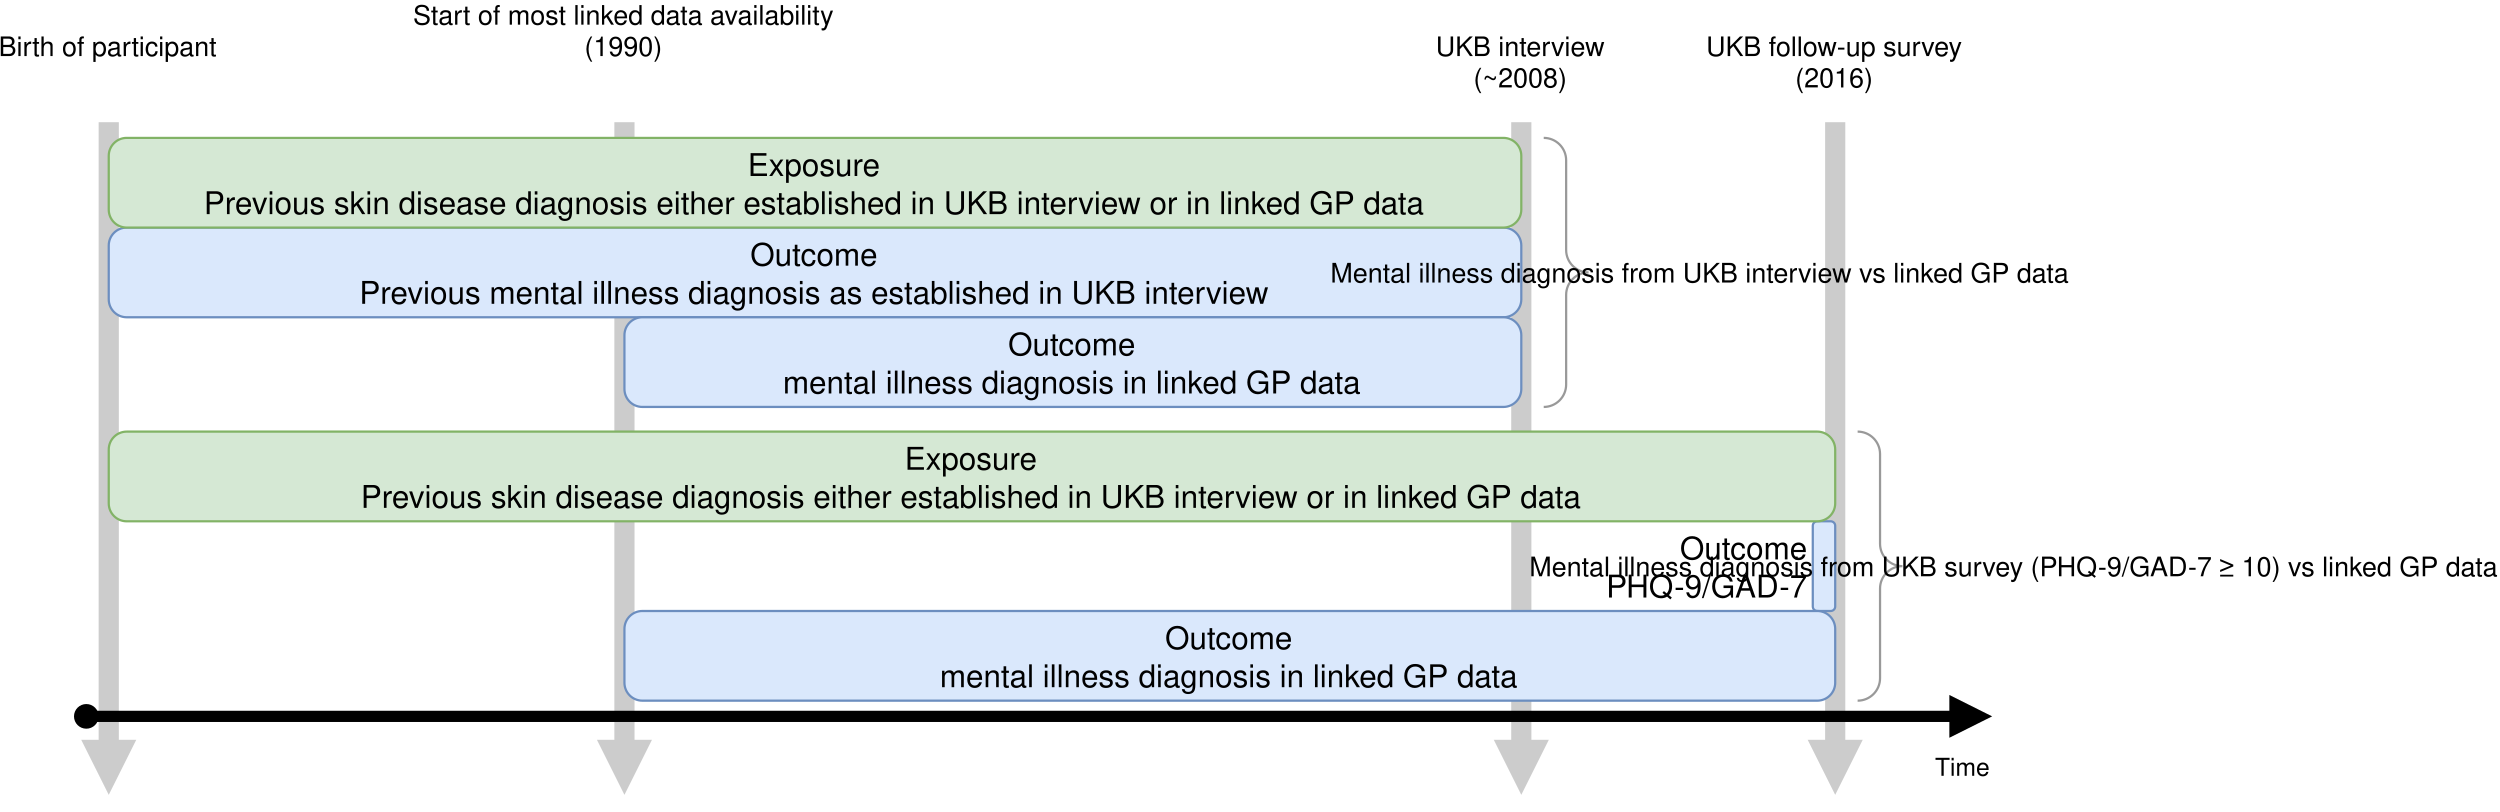
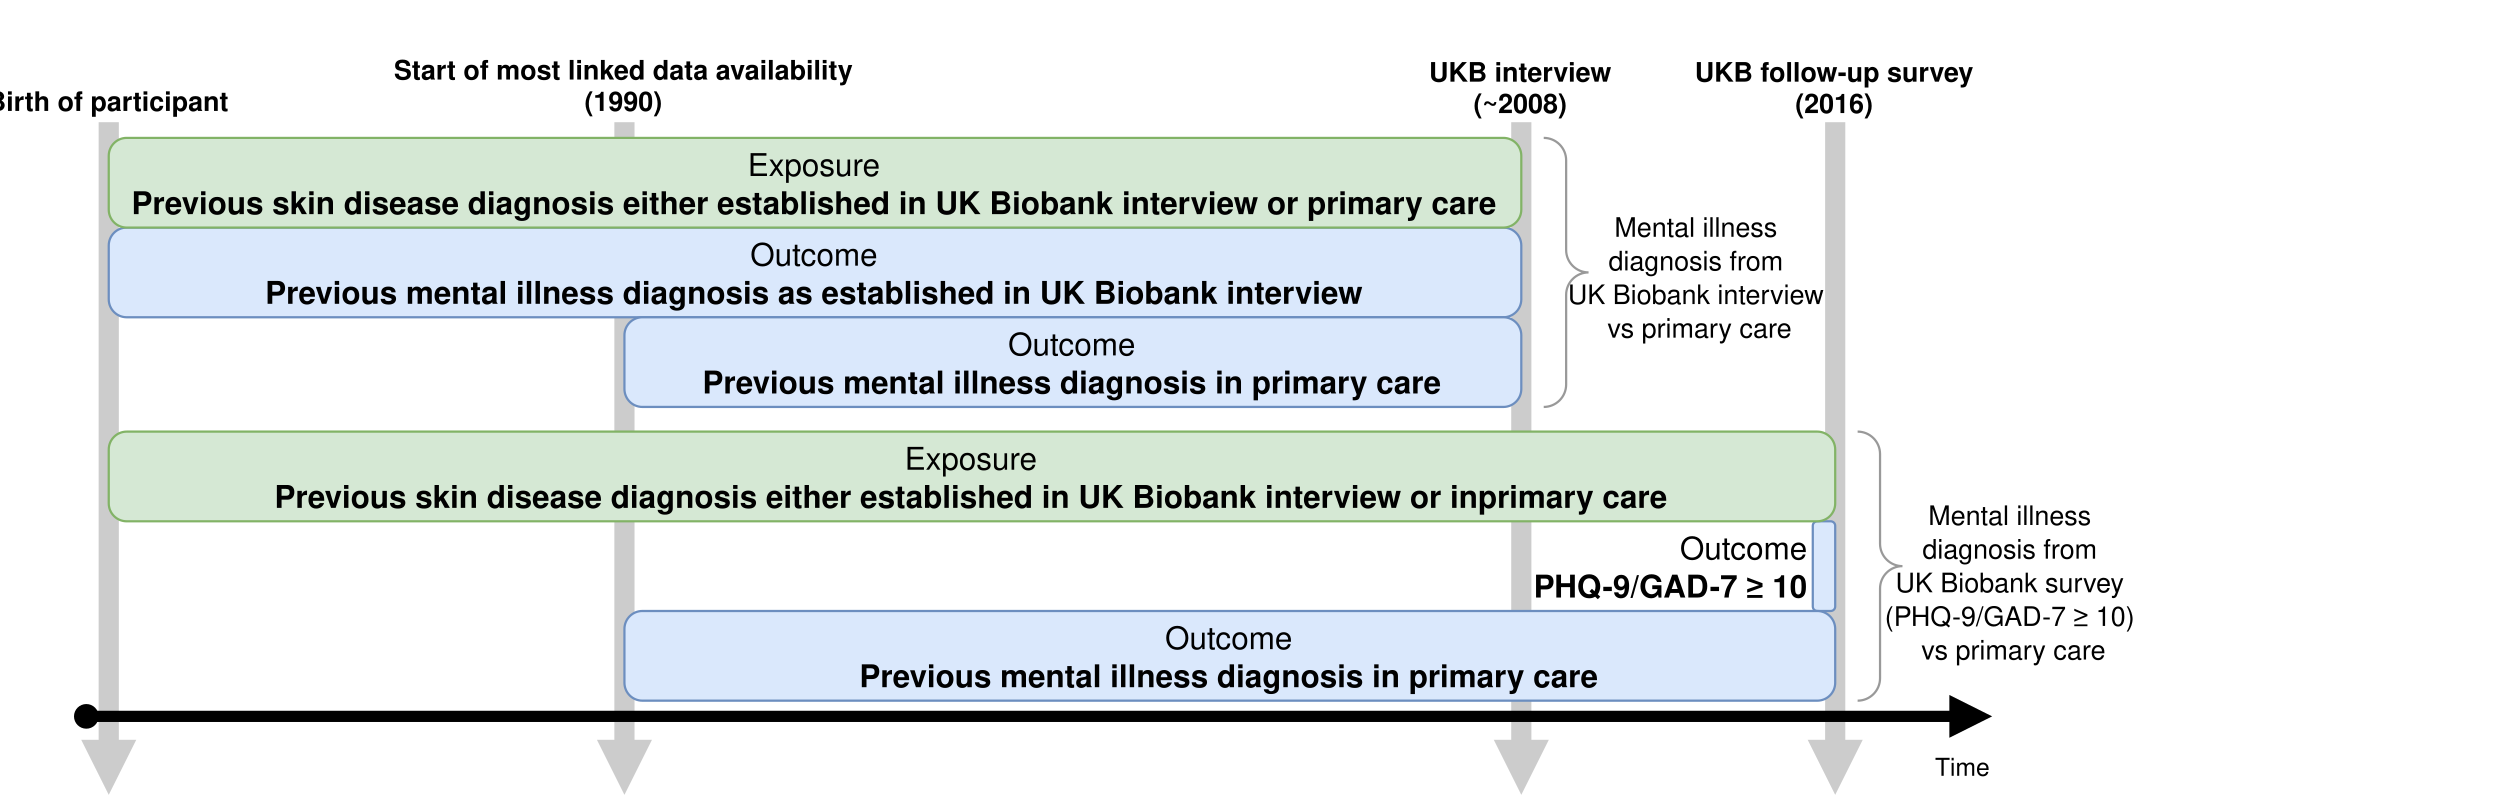
- <svg xmlns="http://www.w3.org/2000/svg" version="1.1" width="1115px" height="362px" viewBox="-0.5 -0.5 1115 362" content="&lt;mxfile host=&quot;Electron&quot; modified=&quot;2023-01-17T10:10:07.549Z&quot; agent=&quot;5.0 (Macintosh; Intel Mac OS X 10_15_7) AppleWebKit/537.36 (KHTML, like Gecko) draw.io/20.3.0 Chrome/104.0.511.114 Electron/20.1.3 Safari/537.36&quot; etag=&quot;lfQ_xtfAD3WryrXgb2Wp&quot; version=&quot;20.3.0&quot; type=&quot;device&quot; pages=&quot;2&quot;&gt;&lt;diagram name=&quot;main&quot; id=&quot;rfESgbqFpovChh8tzEwj&quot;&gt;7VvbduI2FP0a1kofyPIdeIQQkjVNGqZpm8csYQujIluuLHOZh357Jd+wZQNxhkBmauYh9pGso8ve+xzJno5+423uKAgWj8SBuKMpzqajjzuapvatPv8jLNvEYg30xOBS5KSVdoZn9A2mRiW1RsiBYakiIwQzFJSNNvF9aLOSDVBK1uVqc4LLXgPgworh2Qa4an1BDlsk1r6p7Oz3ELmLzLOqpCUeyCqnhnABHLIumPTbjn5DCWHJlbe5gVhMXjYv8y+vX5e93yeDRzOabHzw+hfzukljkyaP5EOg0Gfvbpr1vmzHzt3f38LhvWmqDvX8266WNL0COErnq6NZmDsZOWjFL11xmZlmYhLYNp1Z65+IxFZgL11KIt/p2gQT2tGHwquPGAI4eTqtmbU3QpRPraaQeTIqhmwUAD601A8fw6zim8oWXqvUR63UOw36zlDAh9/NMLGXvM6CebxDY5VfhoySZQ6IAbfMic9S9Kp8aUf8+ew2uZsgvHuadzottcSzvOgmGTt3rc9N8S/3Uii5iX+8BIMZxFMS8kkiPi+z+cpCXmm0gmI6AH6QKjAS8FKAkVtbfZgWzAhjxMscjAh1IM38+8SHeUm+aFIp4UtDXOLzHhDhcqwIt769IHRKkM/GiHKWJn1S8nk/Cs0UwtApkTUF6h0kHmR0yyukspPV32a3KQXXOwZnBF4UyJvZKMSAoVVZAUAqJG7uLe9APLKd98xb6l2zlHILIYmoDdOHiow73I4pt8NR5ELWuJ18NrJ2yHwewlIT/KIwrTtTLAkN5EFpKA+J4c9fR4lSY7LuRoHgZURXcHuI3zKbj3u50hTV+qVJm61CtApxGoXo9U8kEXJDP6BGqJdIIZ4Fv7IUwiOhuMbIX0JHpKqAATH0FUAcyggjtq2mEVfqYKAclI825WgF5VyCohknEhS5oc8tKLUL13RPUkw6kADpCsH1iXONfzVF6bfJRqsNF9AG61TaIDf0A2qDWdGGP5AHG7ON8yUrJ6s4xYhtJU4VGWlWOCczhibLvpcwORMyzmA4ZzWMSYj1MTBWrgd6z7wIlDPEaeb7oJuf1+1r6Ch0Px6bg71xS4i5HC/CAPi1ybCo3A1jNRdZsKoFm2r++xQxmwjg70tV8/g0pXCFSBSKPJmjCcTDwNiHoTA5CLg+R2mYzBDHEifCDKNwEWfSSHSxQWStTZmTkVbM5UmRCBzHAuikZCtwtxgXjWqscwDsz+26WGfZfTibCwJSO21AU94T+jzkOKKbx6PfruYsJDhicJi7Fp5dChwEyzFszee/Mf+FX7h5iwJIwq0rvQr7Lb2G/oayn+klGjXdPOqfkjNHiBKzIt9t3k3zLefB7LClwaehgbxJ0o0qDwzlnDwwPhMP9oC1/uymzmXdic30/quIkJO74bjbO0SV7xvcTxSJpAzxKAHlFPTz8q/XK/PP0PsV/qnnpJ91RvrdbgISRrRh7hYu46jjoBCCEEoBCSK24NL7tuxNIfR9MezylDJh3zHqKNXXZrpl/c+jWuW15aWTu17LqpZVPxmr9EE1VOXh7Cys6tewSoLC0UOo/FMmMakOiJGdnq3KK1QAUv1ZVfmkTE1aD0RPvI0rvim79oi9jIJrD1Dxx44o3o4osGEd5gbxr7DUhbJJ/DsMA0oYSC2D5gfCb4eFpUi4UKtqq2o1uNA+ChfV46fHw9vYOeVYqJOyVbhHxSSY8alinZr3GNIZflFvUtPbdWC9QAw+BzFaxmsOp3iNM6X70BXuySus1SSpNSusf9QKZ1LUUv+i1O9JpweGUbN7OSv11eo3GE24n32dpVzJm3TgiWX2Z2H8UuJW6/QHnaEpkjDx6UQrFMm7CVXGg34+oTCefiMvdPiEHx6mi9X0Fbzo2wOf7bWnqt+TKbenqk1OVY1eVRdN4zSpMr/dfXifvMDb/fcF/fY/&lt;/diagram&gt;&lt;diagram name=&quot;unformatted text&quot; id=&quot;0l48Qco3ztJlfhk3q6IP&quot;&gt;7VpZk+I2EP41VO0+7JR8YMwjMMdWJZOZ1Owmz8IWRkG2iCxz5CG/PZIt+ZIZYBeYTA1M1WC35G65+/u6ddBzJvHmgcHl/JGGiPRsEG56zm3Pti3f88WXlGwLiTd0CkHEcKg6VYIX/A9SQqCkGQ5R2ujIKSUcL5vCgCYJCnhDBhmj62a3GSVNq0sYIUPwEkBiSv/EIZ8XUr8PKvlXhKO5tmwB1RJD3VkJ0jkM6bomcu56zoRRyoureDNBRDpP++WP3/z1Q2KlT+PHZfB98/TX33jypVB2f8wj5SswlPDTqrYL1StIMuWvMWbivW1AZ4VJjgO8hMKu7fVsR0TVGSt38K32MUrCkQyVuJsSGixEn5Qzuig9PhSSGU24goclfDcWD+nb4u4ei/EWdykXhlWrJ58VTRNKKMvtObO+/Cut1Fom+Ue0EDhF5JmmmGOaiLZAuA6JTuMVkq8Eya+tDpwuRSskOOrsPlINU8o5jbWBMWUhYtp+QhNUtsBgETGaJWGrlQr30ogmYgRUmryVHoVJMKfsmeKE32ImaFCMqXI2Cg2U7wGDVSJUUBvRGHG2Fc8pXmtMbfWtwvi6oohmyLzGDi1jiECOV80hQcXUqLRWDiB/s8q6tqas2x5oakhpxgKkHqpD+nU9/bYegaII8aP1lN7QeuhslqKGCnFRc2slyjl3BP8cg3/ffxkXaY7Q9ZdsKYmWsRXa1vj3yQaW9/nKwisLf4qFA/9ENGwreoc8dA0evkjw6zoY01ReE5wsUCgnQ5BDOa4VxAJnmGDe4Kc1HILP14J5peqpqGq7J6JqW9E7pGp/R8nEEoArjNZ1Jv5rA+BfS+WVfz/HP+9U/Gsreof88wz+fcMxOoxigiRaSIUCLWsQqU7DvkG0Nk1YEeudLCnhr4lC0Ix30KRg03mwC26GzqD/JvjVMLP7P4bXcp9kl6K9eD0/IAcGIJ8yHlCJybIQPDO0wjRL5VxOhBLmSglJUCpFIYZRIjCTFuMVCBCwnBKczvPZHk7EP6PItPCep04UKpjWa4dr1oMQIn8WdNUDL/DRdCbxygKlwAY/Uh5iHIZybPsrRNVzmlKScTQqTUvLEYMhRs08vxYOKuki9aHNKQnTSm4OGBhk8ZwOtrhgNzEaqDsWYv4BENuDqxxE5QLi4blcRVxxdDYctWe7jmsCyQWXBNLwkFz19XfZ7/5hdKtz29vho1Uu96KjXY//v+AYDJrgcB3fAId1SWxoYzVw3G2WNM3YjkqWLvKkEuIUwRS18g3CfC5oelgtA5SdLUX1kR+6XRD07anjeR88RRlb4W9d6izrisKPjkJnaKbCMl1eBoW2gUIDAHuXfOWBrfRqCHPsqe2LfSEqloPNxahVqFxK8/EmksflN7FY2WbLmxgy+RVkjGzHDAaoC2nD/FMLcK3tPv+8HnxGOVSSITgjGDzQQoNl5iTL7kCDfTY0mMdkj6/PtmdMIKArxazSw7KL8Ck3gqh2xOq5RYkO53yVts4aw0E7hnbH5KYjhs7ZYmgesVwZfSFGD1rrINftmOpeltHmLv4xjNZH4uBTc7E0sXsj0Luze/6wNxImgCXP4T4K6X2rHWbnrUlvbhZfN07ewXywvXHiDsyE0XdPMyEUt9Vv6Io94eqXiM7dfw==&lt;/diagram&gt;&lt;/mxfile&gt;" style="background-color: rgb(255, 255, 255);">
-   <defs />
-   <g>
-     <path d="M 48 54 L 48 333.94" fill="none" stroke="#cccccc" stroke-width="9" stroke-miterlimit="10" pointer-events="stroke" />
-     <path d="M 48 343.94 L 43 333.94 L 53 333.94 Z" fill="#cccccc" stroke="#cccccc" stroke-width="9" stroke-miterlimit="10" pointer-events="all" />
-     <g fill="rgb(0, 0, 0)" font-family="Helvetica" text-anchor="middle" font-size="12px">
-       <text x="47.5" y="24.5">Birth of participant</text>
+ <svg xmlns="http://www.w3.org/2000/svg" version="1.1" width="1115px" height="362px" viewBox="-0.5 -0.5 1115 362" content="&lt;mxfile host=&quot;Electron&quot; modified=&quot;2023-01-17T10:10:07.549Z&quot; agent=&quot;5.0 (Macintosh; Intel Mac OS X 10_15_7) AppleWebKit/537.36 (KHTML, like Gecko) draw.io/20.3.0 Chrome/104.0.511.114 Electron/20.1.3 Safari/537.36&quot; etag=&quot;lfQ_xtfAD3WryrXgb2Wp&quot; version=&quot;20.3.0&quot; type=&quot;device&quot; pages=&quot;2&quot;&gt;&lt;diagram name=&quot;main&quot; id=&quot;rfESgbqFpovChh8tzEwj&quot;&gt;7VvbduI2FP0a1kofyPIdeIQQkjVNGqZpm8csYQujIluuLHOZh357Jd+wZQNxhkBmauYh9pGso8ve+xzJno5+423uKAgWj8SBuKMpzqajjzuapvatPv8jLNvEYg30xOBS5KSVdoZn9A2mRiW1RsiBYakiIwQzFJSNNvF9aLOSDVBK1uVqc4LLXgPgworh2Qa4an1BDlsk1r6p7Oz3ELmLzLOqpCUeyCqnhnABHLIumPTbjn5DCWHJlbe5gVhMXjYv8y+vX5e93yeDRzOabHzw+hfzukljkyaP5EOg0Gfvbpr1vmzHzt3f38LhvWmqDvX8266WNL0COErnq6NZmDsZOWjFL11xmZlmYhLYNp1Z65+IxFZgL11KIt/p2gQT2tGHwquPGAI4eTqtmbU3QpRPraaQeTIqhmwUAD601A8fw6zim8oWXqvUR63UOw36zlDAh9/NMLGXvM6CebxDY5VfhoySZQ6IAbfMic9S9Kp8aUf8+ew2uZsgvHuadzottcSzvOgmGTt3rc9N8S/3Uii5iX+8BIMZxFMS8kkiPi+z+cpCXmm0gmI6AH6QKjAS8FKAkVtbfZgWzAhjxMscjAh1IM38+8SHeUm+aFIp4UtDXOLzHhDhcqwIt769IHRKkM/GiHKWJn1S8nk/Cs0UwtApkTUF6h0kHmR0yyukspPV32a3KQXXOwZnBF4UyJvZKMSAoVVZAUAqJG7uLe9APLKd98xb6l2zlHILIYmoDdOHiow73I4pt8NR5ELWuJ18NrJ2yHwewlIT/KIwrTtTLAkN5EFpKA+J4c9fR4lSY7LuRoHgZURXcHuI3zKbj3u50hTV+qVJm61CtApxGoXo9U8kEXJDP6BGqJdIIZ4Fv7IUwiOhuMbIX0JHpKqAATH0FUAcyggjtq2mEVfqYKAclI825WgF5VyCohknEhS5oc8tKLUL13RPUkw6kADpCsH1iXONfzVF6bfJRqsNF9AG61TaIDf0A2qDWdGGP5AHG7ON8yUrJ6s4xYhtJU4VGWlWOCczhibLvpcwORMyzmA4ZzWMSYj1MTBWrgd6z7wIlDPEaeb7oJuf1+1r6Ch0Px6bg71xS4i5HC/CAPi1ybCo3A1jNRdZsKoFm2r++xQxmwjg70tV8/g0pXCFSBSKPJmjCcTDwNiHoTA5CLg+R2mYzBDHEifCDKNwEWfSSHSxQWStTZmTkVbM5UmRCBzHAuikZCtwtxgXjWqscwDsz+26WGfZfTibCwJSO21AU94T+jzkOKKbx6PfruYsJDhicJi7Fp5dChwEyzFszee/Mf+FX7h5iwJIwq0rvQr7Lb2G/oayn+klGjXdPOqfkjNHiBKzIt9t3k3zLefB7LClwaehgbxJ0o0qDwzlnDwwPhMP9oC1/uymzmXdic30/quIkJO74bjbO0SV7xvcTxSJpAzxKAHlFPTz8q/XK/PP0PsV/qnnpJ91RvrdbgISRrRh7hYu46jjoBCCEEoBCSK24NL7tuxNIfR9MezylDJh3zHqKNXXZrpl/c+jWuW15aWTu17LqpZVPxmr9EE1VOXh7Cys6tewSoLC0UOo/FMmMakOiJGdnq3KK1QAUv1ZVfmkTE1aD0RPvI0rvim79oi9jIJrD1Dxx44o3o4osGEd5gbxr7DUhbJJ/DsMA0oYSC2D5gfCb4eFpUi4UKtqq2o1uNA+ChfV46fHw9vYOeVYqJOyVbhHxSSY8alinZr3GNIZflFvUtPbdWC9QAw+BzFaxmsOp3iNM6X70BXuySus1SSpNSusf9QKZ1LUUv+i1O9JpweGUbN7OSv11eo3GE24n32dpVzJm3TgiWX2Z2H8UuJW6/QHnaEpkjDx6UQrFMm7CVXGg34+oTCefiMvdPiEHx6mi9X0Fbzo2wOf7bWnqt+TKbenqk1OVY1eVRdN4zSpMr/dfXifvMDb/fcF/fY/&lt;/diagram&gt;&lt;diagram name=&quot;unformatted text&quot; id=&quot;0l48Qco3ztJlfhk3q6IP&quot;&gt;7VpZk+I2EP41VO0+7JR8YMwjMMdWJZOZ1Owmz8IWRkG2iCxz5CG/PZIt+ZIZYBeYTA1M1WC35G65+/u6ddBzJvHmgcHl/JGGiPRsEG56zm3Pti3f88WXlGwLiTd0CkHEcKg6VYIX/A9SQqCkGQ5R2ujIKSUcL5vCgCYJCnhDBhmj62a3GSVNq0sYIUPwEkBiSv/EIZ8XUr8PKvlXhKO5tmwB1RJD3VkJ0jkM6bomcu56zoRRyoureDNBRDpP++WP3/z1Q2KlT+PHZfB98/TX33jypVB2f8wj5SswlPDTqrYL1StIMuWvMWbivW1AZ4VJjgO8hMKu7fVsR0TVGSt38K32MUrCkQyVuJsSGixEn5Qzuig9PhSSGU24goclfDcWD+nb4u4ei/EWdykXhlWrJ58VTRNKKMvtObO+/Cut1Fom+Ue0EDhF5JmmmGOaiLZAuA6JTuMVkq8Eya+tDpwuRSskOOrsPlINU8o5jbWBMWUhYtp+QhNUtsBgETGaJWGrlQr30ogmYgRUmryVHoVJMKfsmeKE32ImaFCMqXI2Cg2U7wGDVSJUUBvRGHG2Fc8pXmtMbfWtwvi6oohmyLzGDi1jiECOV80hQcXUqLRWDiB/s8q6tqas2x5oakhpxgKkHqpD+nU9/bYegaII8aP1lN7QeuhslqKGCnFRc2slyjl3BP8cg3/ffxkXaY7Q9ZdsKYmWsRXa1vj3yQaW9/nKwisLf4qFA/9ENGwreoc8dA0evkjw6zoY01ReE5wsUCgnQ5BDOa4VxAJnmGDe4Kc1HILP14J5peqpqGq7J6JqW9E7pGp/R8nEEoArjNZ1Jv5rA+BfS+WVfz/HP+9U/Gsreof88wz+fcMxOoxigiRaSIUCLWsQqU7DvkG0Nk1YEeudLCnhr4lC0Ix30KRg03mwC26GzqD/JvjVMLP7P4bXcp9kl6K9eD0/IAcGIJ8yHlCJybIQPDO0wjRL5VxOhBLmSglJUCpFIYZRIjCTFuMVCBCwnBKczvPZHk7EP6PItPCep04UKpjWa4dr1oMQIn8WdNUDL/DRdCbxygKlwAY/Uh5iHIZybPsrRNVzmlKScTQqTUvLEYMhRs08vxYOKuki9aHNKQnTSm4OGBhk8ZwOtrhgNzEaqDsWYv4BENuDqxxE5QLi4blcRVxxdDYctWe7jmsCyQWXBNLwkFz19XfZ7/5hdKtz29vho1Uu96KjXY//v+AYDJrgcB3fAId1SWxoYzVw3G2WNM3YjkqWLvKkEuIUwRS18g3CfC5oelgtA5SdLUX1kR+6XRD07anjeR88RRlb4W9d6izrisKPjkJnaKbCMl1eBoW2gUIDAHuXfOWBrfRqCHPsqe2LfSEqloPNxahVqFxK8/EmksflN7FY2WbLmxgy+RVkjGzHDAaoC2nD/FMLcK3tPv+8HnxGOVSSITgjGDzQQoNl5iTL7kCDfTY0mMdkj6/PtmdMIKArxazSw7KL8Ck3gqh2xOq5RYkO53yVts4aw0E7hnbH5KYjhs7ZYmgesVwZfSFGD1rrINftmOpeltHmLv4xjNZH4uBTc7E0sXsj0Luze/6wNxImgCXP4T4K6X2rHWbnrUlvbhZfN07ewXywvXHiDsyE0XdPMyEUt9Vv6Io94eqXiM7dfw==&lt;/diagram&gt;&lt;/mxfile&gt;" style="background-color: rgb(255, 255, 255);" id="svg120">
+   <defs id="defs2" />
+   <g id="g118">
+     <path d="M 48 54 L 48 333.94" fill="none" stroke="#cccccc" stroke-width="9" stroke-miterlimit="10" pointer-events="stroke" id="path4" />
+     <path d="M 48 343.94 L 43 333.94 L 53 333.94 Z" fill="#cccccc" stroke="#cccccc" stroke-width="9" stroke-miterlimit="10" pointer-events="all" id="path6" />
+     <g fill="#000000" font-family="Helvetica" text-anchor="middle" font-size="12px" id="g10" transform="translate(0,24.47185)">
+       <text x="47.5" y="24.5" id="text8">
+         <tspan style="font-weight:bold" id="tspan771">Birth of participant</tspan>
+       </text>
    </g>
-     <path d="M 818 54 L 818 333.94" fill="none" stroke="#cccccc" stroke-width="9" stroke-miterlimit="10" pointer-events="stroke" />
-     <path d="M 818 343.94 L 813 333.94 L 823 333.94 Z" fill="#cccccc" stroke="#cccccc" stroke-width="9" stroke-miterlimit="10" pointer-events="all" />
-     <g fill="rgb(0, 0, 0)" font-family="Helvetica" text-anchor="middle" font-size="12px">
-       <text x="817.5" y="24.5">UKB follow-up survey</text>
-       <text x="817.5" y="38.5">(2016)</text>
+     <path d="M 818 54 L 818 333.94" fill="none" stroke="#cccccc" stroke-width="9" stroke-miterlimit="10" pointer-events="stroke" id="path12" />
+     <path d="M 818 343.94 L 813 333.94 L 823 333.94 Z" fill="#cccccc" stroke="#cccccc" stroke-width="9" stroke-miterlimit="10" pointer-events="all" id="path14" />
+     <g fill="#000000" font-family="Helvetica" text-anchor="middle" font-size="12px" id="g20" transform="translate(0,11.4202)">
+       <text x="817.5" y="24.5" id="text16">
+         <tspan style="font-weight:bold" id="tspan781">UKB follow-up survey</tspan>
+       </text>
+       <text x="817.5" y="38.5" id="text18">
+         <tspan style="font-weight:bold" id="tspan783">(2016)</tspan>
+       </text>
    </g>
-     <path d="M 278 54 L 278 333.94" fill="none" stroke="#cccccc" stroke-width="9" stroke-miterlimit="10" pointer-events="stroke" />
-     <path d="M 278 343.94 L 273 333.94 L 283 333.94 Z" fill="#cccccc" stroke="#cccccc" stroke-width="9" stroke-miterlimit="10" pointer-events="all" />
-     <g fill="rgb(0, 0, 0)" font-family="Helvetica" text-anchor="middle" font-size="12px">
-       <text x="277.5" y="10.5">Start of most linked data availability</text>
-       <text x="277.5" y="24.5">(1990)</text>
+     <path d="M 278 54 L 278 333.94" fill="none" stroke="#cccccc" stroke-width="9" stroke-miterlimit="10" pointer-events="stroke" id="path22" />
+     <path d="M 278 343.94 L 273 333.94 L 283 333.94 Z" fill="#cccccc" stroke="#cccccc" stroke-width="9" stroke-miterlimit="10" pointer-events="all" id="path24" />
+     <g fill="#000000" font-family="Helvetica" text-anchor="middle" font-size="12px" id="g30" transform="translate(0,24.47185)">
+       <text x="277.5" y="10.5" id="text26">
+         <tspan style="font-weight:bold" id="tspan773">Start of most linked data availability</tspan>
+       </text>
+       <text x="277.5" y="24.5" id="text28">
+         <tspan style="font-weight:bold" id="tspan775">(1990)</tspan>
+       </text>
    </g>
-     <path d="M 678 54 L 678 333.94" fill="none" stroke="#cccccc" stroke-width="9" stroke-miterlimit="10" pointer-events="stroke" />
-     <path d="M 678 343.94 L 673 333.94 L 683 333.94 Z" fill="#cccccc" stroke="#cccccc" stroke-width="9" stroke-miterlimit="10" pointer-events="all" />
-     <g fill="rgb(0, 0, 0)" font-family="Helvetica" text-anchor="middle" font-size="12px">
-       <text x="677.5" y="24.5">UKB interview</text>
-       <text x="677.5" y="38.5">(~2008)</text>
+     <path d="M 678 54 L 678 333.94" fill="none" stroke="#cccccc" stroke-width="9" stroke-miterlimit="10" pointer-events="stroke" id="path32" />
+     <path d="M 678 343.94 L 673 333.94 L 683 333.94 Z" fill="#cccccc" stroke="#cccccc" stroke-width="9" stroke-miterlimit="10" pointer-events="all" id="path34" />
+     <g fill="#000000" font-family="Helvetica" text-anchor="middle" font-size="12px" id="g40" transform="translate(0,11.4202)">
+       <text x="677.5" y="24.5" id="text36">
+         <tspan style="font-weight:bold" id="tspan777">UKB interview</tspan>
+       </text>
+       <text x="677.5" y="38.5" id="text38">
+         <tspan style="font-weight:bold" id="tspan779">(~2008)</tspan>
+       </text>
    </g>
-     <path d="M 41 319 L 871.41 319" fill="none" stroke="rgb(0, 0, 0)" stroke-width="5" stroke-miterlimit="10" pointer-events="stroke" />
-     <ellipse cx="38" cy="319" rx="3" ry="3" fill="rgb(0, 0, 0)" stroke="rgb(0, 0, 0)" stroke-width="5" pointer-events="all" />
-     <path d="M 882.41 319 L 871.41 324.5 L 871.41 313.5 Z" fill="rgb(0, 0, 0)" stroke="rgb(0, 0, 0)" stroke-width="5" stroke-miterlimit="10" pointer-events="all" />
-     <g fill="rgb(0, 0, 0)" font-family="Helvetica" font-size="11px">
-       <rect fill="rgb(255, 255, 255)" stroke="none" x="863" y="337" width="26" height="14" stroke-width="0" />
-       <text x="862.5" y="345.5">Time</text>
+     <path d="M 41 319 L 871.41 319" fill="none" stroke="rgb(0, 0, 0)" stroke-width="5" stroke-miterlimit="10" pointer-events="stroke" id="path42" />
+     <ellipse cx="38" cy="319" rx="3" ry="3" fill="rgb(0, 0, 0)" stroke="rgb(0, 0, 0)" stroke-width="5" pointer-events="all" id="ellipse44" />
+     <path d="M 882.41 319 L 871.41 324.5 L 871.41 313.5 Z" fill="rgb(0, 0, 0)" stroke="rgb(0, 0, 0)" stroke-width="5" stroke-miterlimit="10" pointer-events="all" id="path46" />
+     <g fill="rgb(0, 0, 0)" font-family="Helvetica" font-size="11px" id="g52">
+       <rect fill="rgb(255, 255, 255)" stroke="none" x="863" y="337" width="26" height="14" stroke-width="0" id="rect48" />
+       <text x="862.5" y="345.5" id="text50">Time</text>
    </g>
-     <rect x="48" y="101" width="630" height="40" rx="8" ry="8" fill="#dae8fc" stroke="#6c8ebf" pointer-events="all" />
-     <g fill="rgb(0, 0, 0)" font-family="Helvetica" text-anchor="middle" font-size="14px">
-       <text x="362.5" y="118">Outcome</text>
-       <text x="362.5" y="135">Previous mental illness diagnosis as established in UKB interview</text>
+     <rect x="48" y="101" width="630" height="40" rx="8" ry="8" fill="#dae8fc" stroke="#6c8ebf" pointer-events="all" id="rect54" />
+     <g fill="rgb(0, 0, 0)" font-family="Helvetica" text-anchor="middle" font-size="14px" id="g60">
+       <text x="362.5" y="118" id="text56">Outcome</text>
+       <text x="362.5" y="135" id="text58">
+         <tspan style="font-weight:bold" id="tspan609">Previous mental illness diagnosis as established in UK Biobank interview</tspan>
+       </text>
    </g>
-     <rect x="278" y="141" width="400" height="40" rx="8" ry="8" fill="#dae8fc" stroke="#6c8ebf" pointer-events="all" />
-     <g fill="rgb(0, 0, 0)" font-family="Helvetica" text-anchor="middle" font-size="14px">
-       <text x="477.5" y="158">Outcome</text>
-       <text x="477.5" y="175">mental illness diagnosis in linked GP data</text>
+     <rect x="278" y="141" width="400" height="40" rx="8" ry="8" fill="#dae8fc" stroke="#6c8ebf" pointer-events="all" id="rect62" />
+     <g fill="rgb(0, 0, 0)" font-family="Helvetica" text-anchor="middle" font-size="14px" id="g68">
+       <text x="477.5" y="158" id="text64">Outcome</text>
+       <text x="477.5" y="175" id="text66">
+         <tspan style="font-weight:bold" id="tspan611">Previous mental illness diagnosis in primary care</tspan>
+       </text>
    </g>
-     <rect x="808" y="232" width="10" height="40" rx="2" ry="2" fill="#dae8fc" stroke="#6c8ebf" pointer-events="all" />
-     <g fill="rgb(0, 0, 0)" font-family="Helvetica" text-anchor="end" font-size="14px">
-       <text x="805.5" y="249">Outcome</text>
-       <text x="805.5" y="266">PHQ-9/GAD-7</text>
+     <rect x="808" y="232" width="10" height="40" rx="2" ry="2" fill="#dae8fc" stroke="#6c8ebf" pointer-events="all" id="rect70" />
+     <g fill="rgb(0, 0, 0)" font-family="Helvetica" text-anchor="end" font-size="14px" id="g76">
+       <text x="805.5" y="249" id="text72">Outcome</text>
+       <text x="805.5" y="266" id="text74">
+         <tspan style="font-weight:bold" id="tspan615">PHQ-9/GAD-7 ≥ 10</tspan>
+       </text>
    </g>
-     <rect x="48" y="61" width="630" height="40" rx="8" ry="8" fill="#d5e8d4" stroke="#82b366" pointer-events="all" />
-     <g fill="rgb(0, 0, 0)" font-family="Helvetica" text-anchor="middle" font-size="14px">
-       <text x="362.5" y="78">Exposure</text>
-       <text x="362.5" y="95">Previous skin disease diagnosis either established in UKB interview or in linked GP data</text>
+     <rect x="48" y="61" width="630" height="40" rx="8" ry="8" fill="#d5e8d4" stroke="#82b366" pointer-events="all" id="rect78" />
+     <g fill="rgb(0, 0, 0)" font-family="Helvetica" text-anchor="middle" font-size="14px" id="g84">
+       <text x="362.5" y="78" id="text80">Exposure</text>
+       <text x="362.5" y="95" id="text82">
+         <tspan style="font-weight:bold" id="tspan607">Previous skin disease diagnosis either established in UK Biobank interview or primary care</tspan>
+       </text>
    </g>
-     <rect x="48" y="192" width="770" height="40" rx="8" ry="8" fill="#d5e8d4" stroke="#82b366" pointer-events="all" />
-     <g fill="rgb(0, 0, 0)" font-family="Helvetica" text-anchor="middle" font-size="14px">
-       <text x="432.5" y="209">Exposure</text>
-       <text x="432.5" y="226">Previous skin disease diagnosis either established in UKB interview or in linked GP data</text>
+     <rect x="48" y="192" width="770" height="40" rx="8" ry="8" fill="#d5e8d4" stroke="#82b366" pointer-events="all" id="rect86" />
+     <g fill="rgb(0, 0, 0)" font-family="Helvetica" text-anchor="middle" font-size="14px" id="g92">
+       <text x="432.5" y="209" id="text88">Exposure</text>
+       <text x="432.5" y="226" id="text90">
+         <tspan style="font-weight:bold" id="tspan613">Previous skin disease diagnosis either established in UK Biobank interview or inprimary care</tspan>
+       </text>
    </g>
-     <path d="M 638 131 C 638 125.48 642.48 121 648 121 L 688 121 C 693.52 121 698 116.52 698 111 C 698 116.52 702.48 121 708 121 L 748 121 C 753.52 121 758 125.48 758 131" fill="none" stroke="#999999" stroke-miterlimit="10" transform="rotate(90,698,121)" pointer-events="all" />
-     <rect x="708" y="106" width="100" height="30" fill="none" stroke="none" pointer-events="all" />
-     <g fill="rgb(0, 0, 0)" font-family="Helvetica" text-anchor="middle" font-size="12px">
-       <text x="757.5" y="125.5">Mental illness diagnosis from UKB interview vs linked GP data</text>
+     <path d="M 638 131 C 638 125.48 642.48 121 648 121 L 688 121 C 693.52 121 698 116.52 698 111 C 698 116.52 702.48 121 708 121 L 748 121 C 753.52 121 758 125.48 758 131" fill="none" stroke="#999999" stroke-miterlimit="10" transform="rotate(90,698,121)" pointer-events="all" id="path94" />
+     <rect x="708" y="106" width="100" height="30" fill="none" stroke="none" pointer-events="all" id="rect96" />
+     <g fill="rgb(0, 0, 0)" font-family="Helvetica" text-anchor="middle" font-size="12px" id="g100">
+       <text x="757.5" y="105.107" id="text98">
+         <tspan id="tspan445" x="757.5" y="105.107">Mental illness</tspan>
+         <tspan x="757.5" y="120.107" id="tspan449">diagnosis from</tspan>
+         <tspan x="757.5" y="135.107" id="tspan451">UK Biobank interview</tspan>
+         <tspan x="757.5" y="150.107" id="tspan455">vs primary care</tspan>
+       </text>
    </g>
-     <path d="M 778 262 C 778 256.48 782.48 252 788 252 L 828 252 C 833.52 252 838 247.52 838 242 C 838 247.52 842.48 252 848 252 L 888 252 C 893.52 252 898 256.48 898 262" fill="none" stroke="#999999" stroke-miterlimit="10" transform="rotate(90,838,252)" pointer-events="all" />
-     <rect x="848" y="237" width="100" height="30" fill="none" stroke="none" pointer-events="all" />
-     <g fill="rgb(0, 0, 0)" font-family="Helvetica" text-anchor="middle" font-size="12px">
-       <text x="897.5" y="256.5">Mental illness diagnosis from UKB survey (PHQ-9/GAD-7 ≥ 10) vs linked GP data</text>
+     <path d="M 778 262 C 778 256.48 782.48 252 788 252 L 828 252 C 833.52 252 838 247.52 838 242 C 838 247.52 842.48 252 848 252 L 888 252 C 893.52 252 898 256.48 898 262" fill="none" stroke="#999999" stroke-miterlimit="10" transform="rotate(90,838,252)" pointer-events="all" id="path102" />
+     <rect x="848" y="237" width="100" height="30" fill="none" stroke="none" pointer-events="all" id="rect104" />
+     <g fill="rgb(0, 0, 0)" font-family="Helvetica" text-anchor="middle" font-size="12px" id="g108">
+       <text x="897.5" y="233.66" id="text106">
+         <tspan id="tspan457" x="897.5" y="233.66">Mental illness</tspan>
+         <tspan id="tspan459" x="897.5" y="248.66">diagnosis from</tspan>
+         <tspan x="897.5" y="263.66" id="tspan461">UK Biobank survey</tspan>
+         <tspan x="897.5" y="278.66" id="tspan465">(PHQ-9/GAD-7 ≥ 10)</tspan>
+         <tspan x="897.5" y="293.66" id="tspan463">vs primary care</tspan>
+       </text>
    </g>
-     <rect x="278" y="272" width="540" height="40" rx="8" ry="8" fill="#dae8fc" stroke="#6c8ebf" pointer-events="all" />
-     <g fill="rgb(0, 0, 0)" font-family="Helvetica" text-anchor="middle" font-size="14px">
-       <text x="547.5" y="289">Outcome</text>
-       <text x="547.5" y="306">mental illness diagnosis in linked GP data</text>
+     <rect x="278" y="272" width="540" height="40" rx="8" ry="8" fill="#dae8fc" stroke="#6c8ebf" pointer-events="all" id="rect110" />
+     <g fill="rgb(0, 0, 0)" font-family="Helvetica" text-anchor="middle" font-size="14px" id="g116">
+       <text x="547.5" y="289" id="text112">Outcome</text>
+       <text x="547.5" y="306" id="text114">
+         <tspan style="font-weight:bold" id="tspan617">Previous mental illness diagnosis in primary care</tspan>
+       </text>
    </g>
  </g>
</svg>
